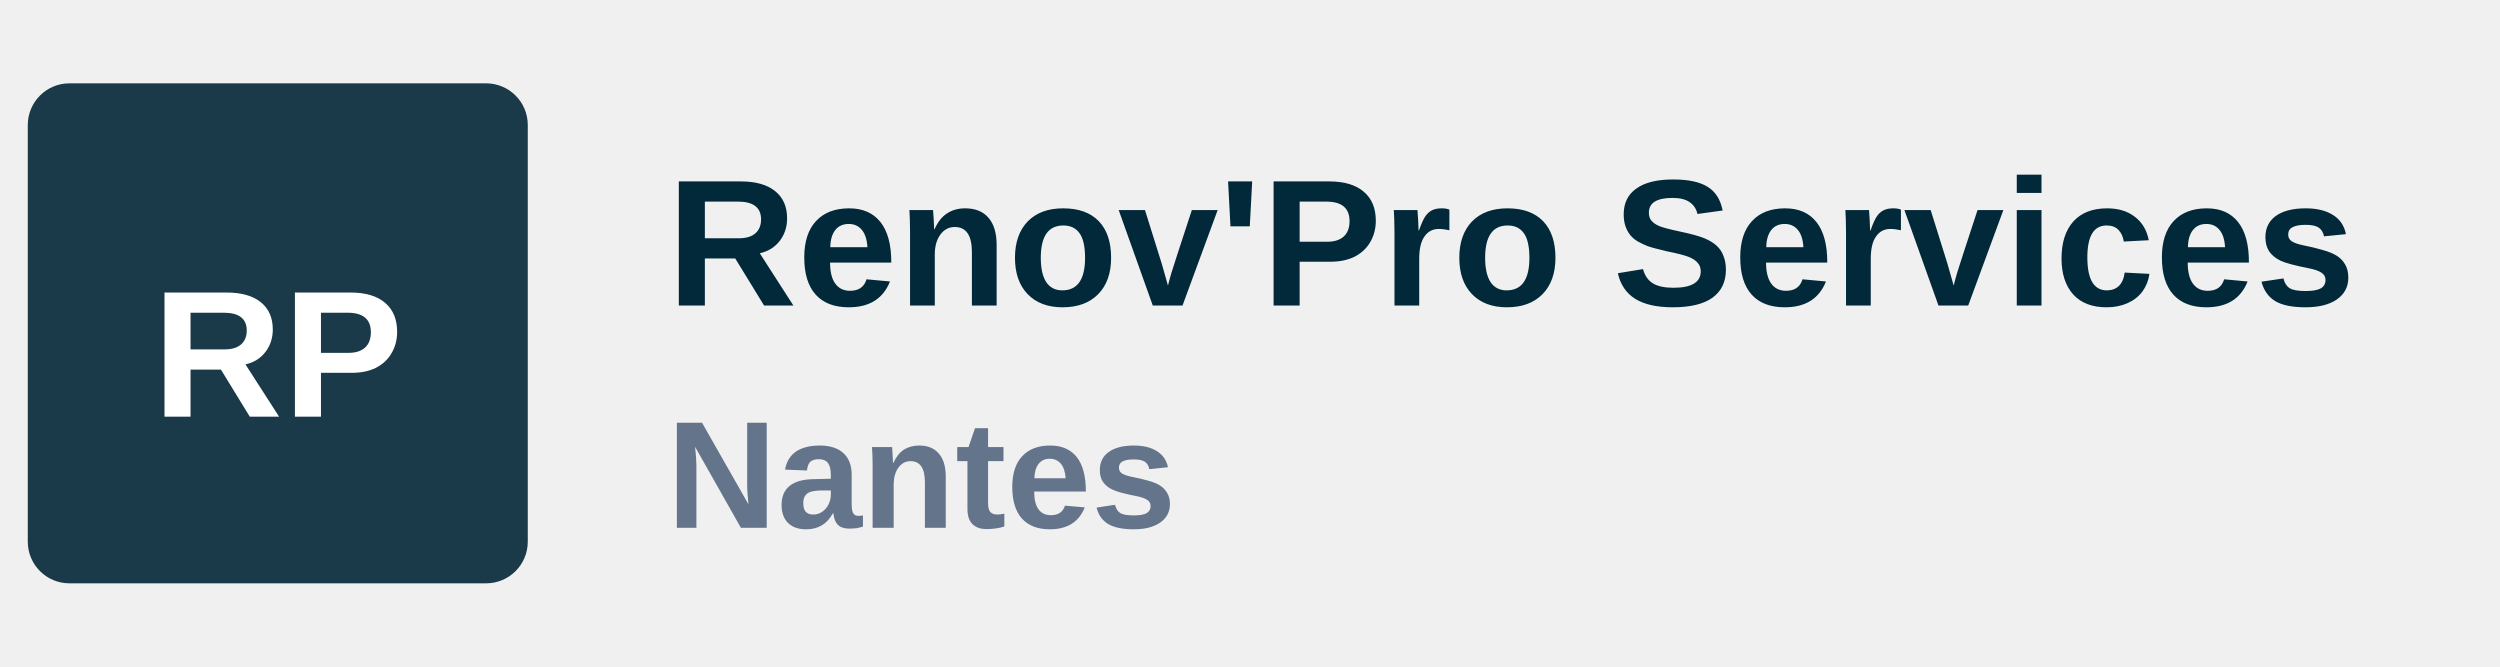
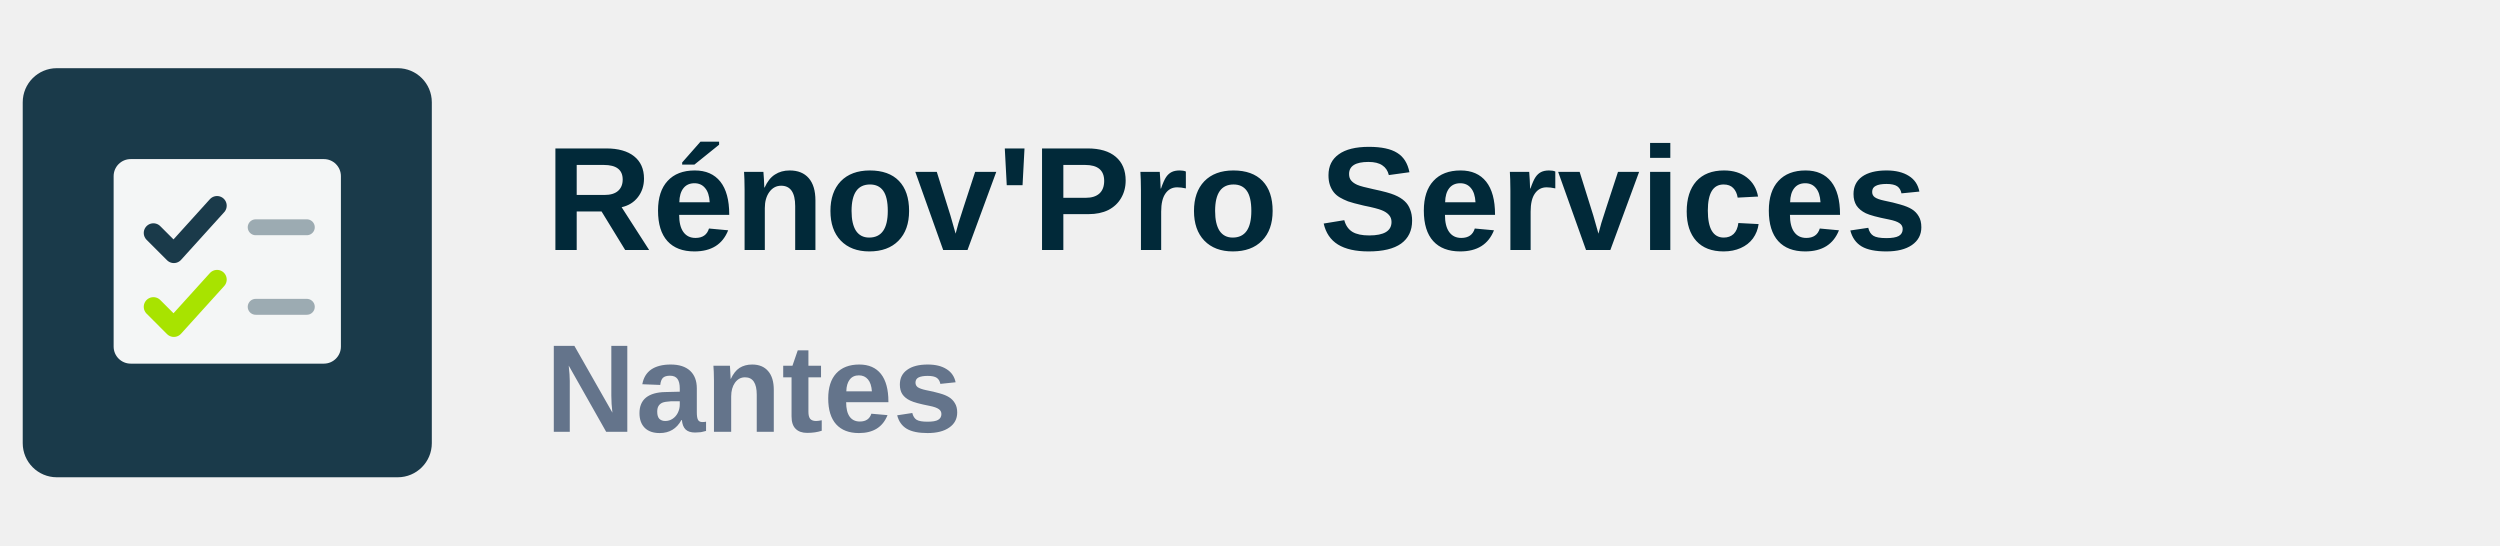
- <svg xmlns="http://www.w3.org/2000/svg" width="180" height="48" viewBox="0 0 180 48" fill="none" role="img" aria-label="Renov'Pro Services">
+ <svg xmlns="http://www.w3.org/2000/svg" width="220" height="48" viewBox="0 0 220 48" fill="none" role="img" aria-label="Rénov'Pro Services">
  <rect x="2" y="6" width="36" height="36" rx="3" fill="#1A3A4A" />
-   <text x="20" y="30" text-anchor="middle" font-family="Arial Black,Arial,sans-serif" font-size="13" font-weight="800" fill="#FFFFFF">RP</text>
-   <text x="48" y="22" font-family="Arial,sans-serif" font-size="13" font-weight="800" fill="#012939">Renov'Pro Services</text>
+   <rect x="10" y="14" width="20" height="18" rx="1.5" fill="#FFFFFF" opacity="0.95" />
+   <path d="M13.5 20.5l1.8 1.8 3.8-4.2" stroke="#1A3A4A" stroke-width="1.7" stroke-linecap="round" stroke-linejoin="round" fill="none" />
+   <path d="M13.5 27l1.8 1.8 3.8-4.2" stroke="#A8E300" stroke-width="1.7" stroke-linecap="round" stroke-linejoin="round" fill="none" />
+   <path d="M22.5 20h4.5M22.5 27h4.5" stroke="#1A3A4A" stroke-width="1.4" stroke-linecap="round" opacity="0.4" />
+   <text x="48" y="22" font-family="Arial Black,Arial,sans-serif" font-size="13" font-weight="800" fill="#012939">Rénov'Pro Services</text>
  <text x="48" y="38" font-family="Arial,sans-serif" font-size="11" font-weight="600" fill="#64748B">Nantes</text>
</svg>
